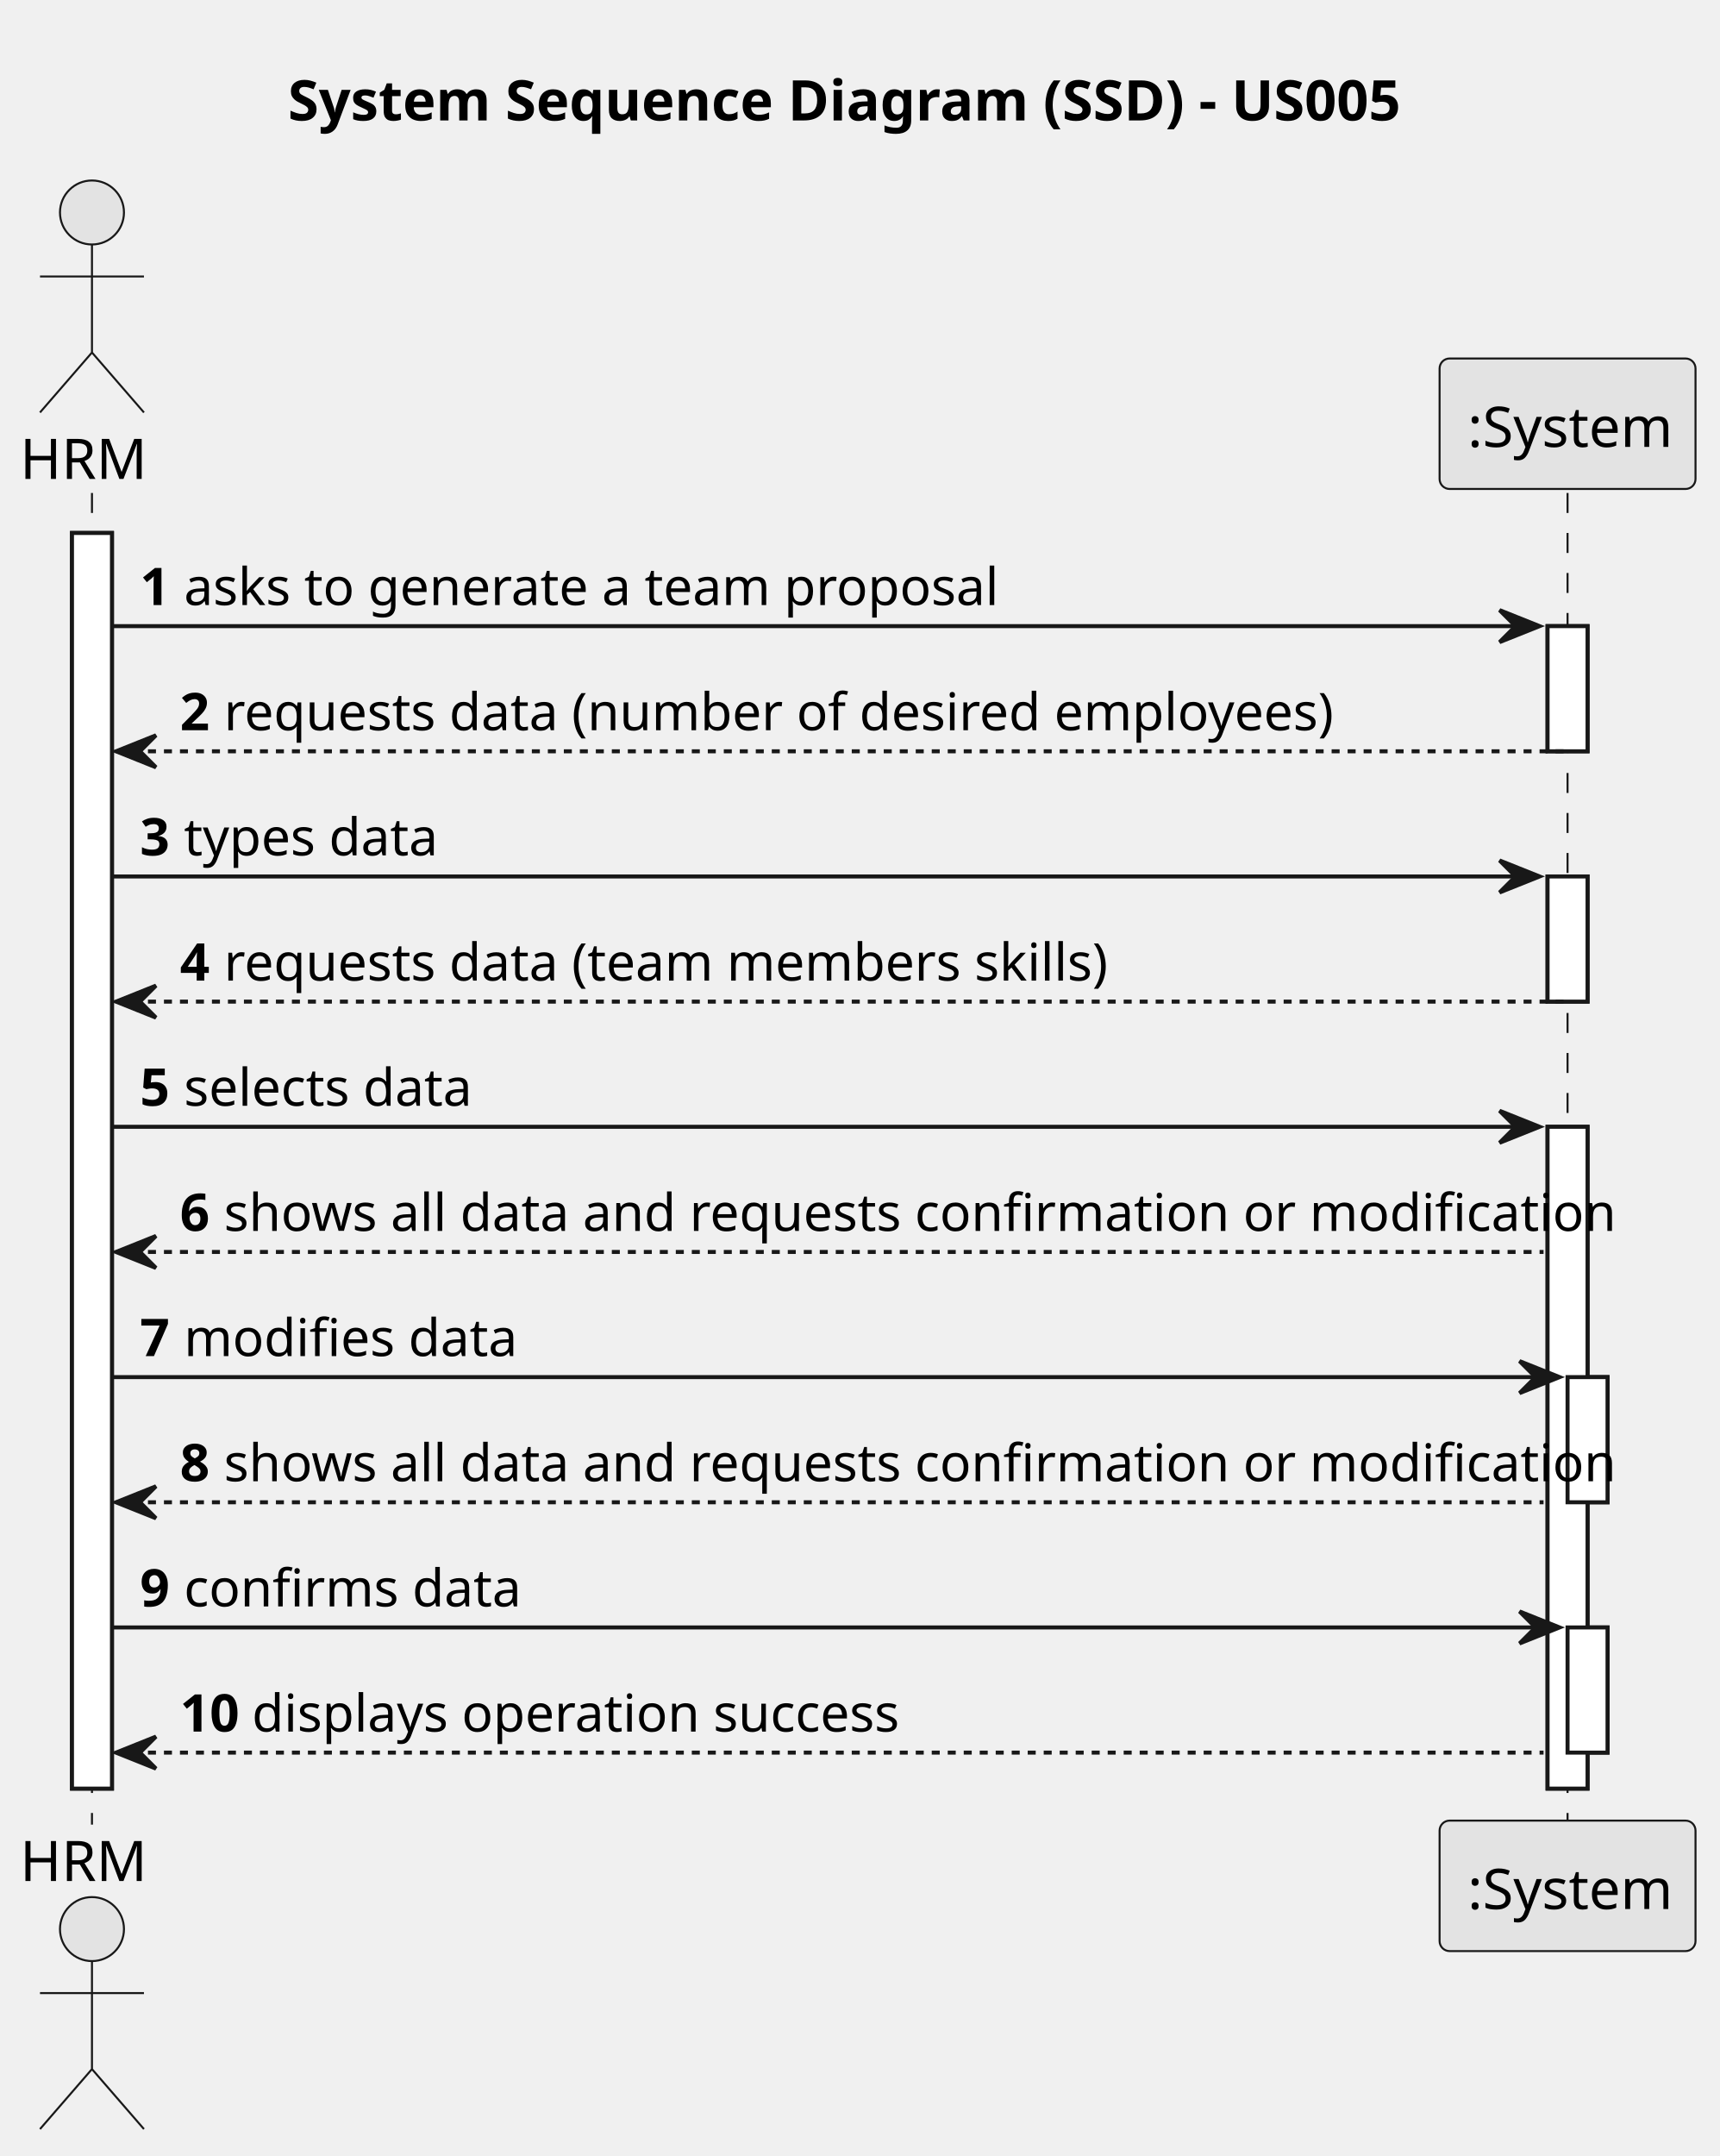
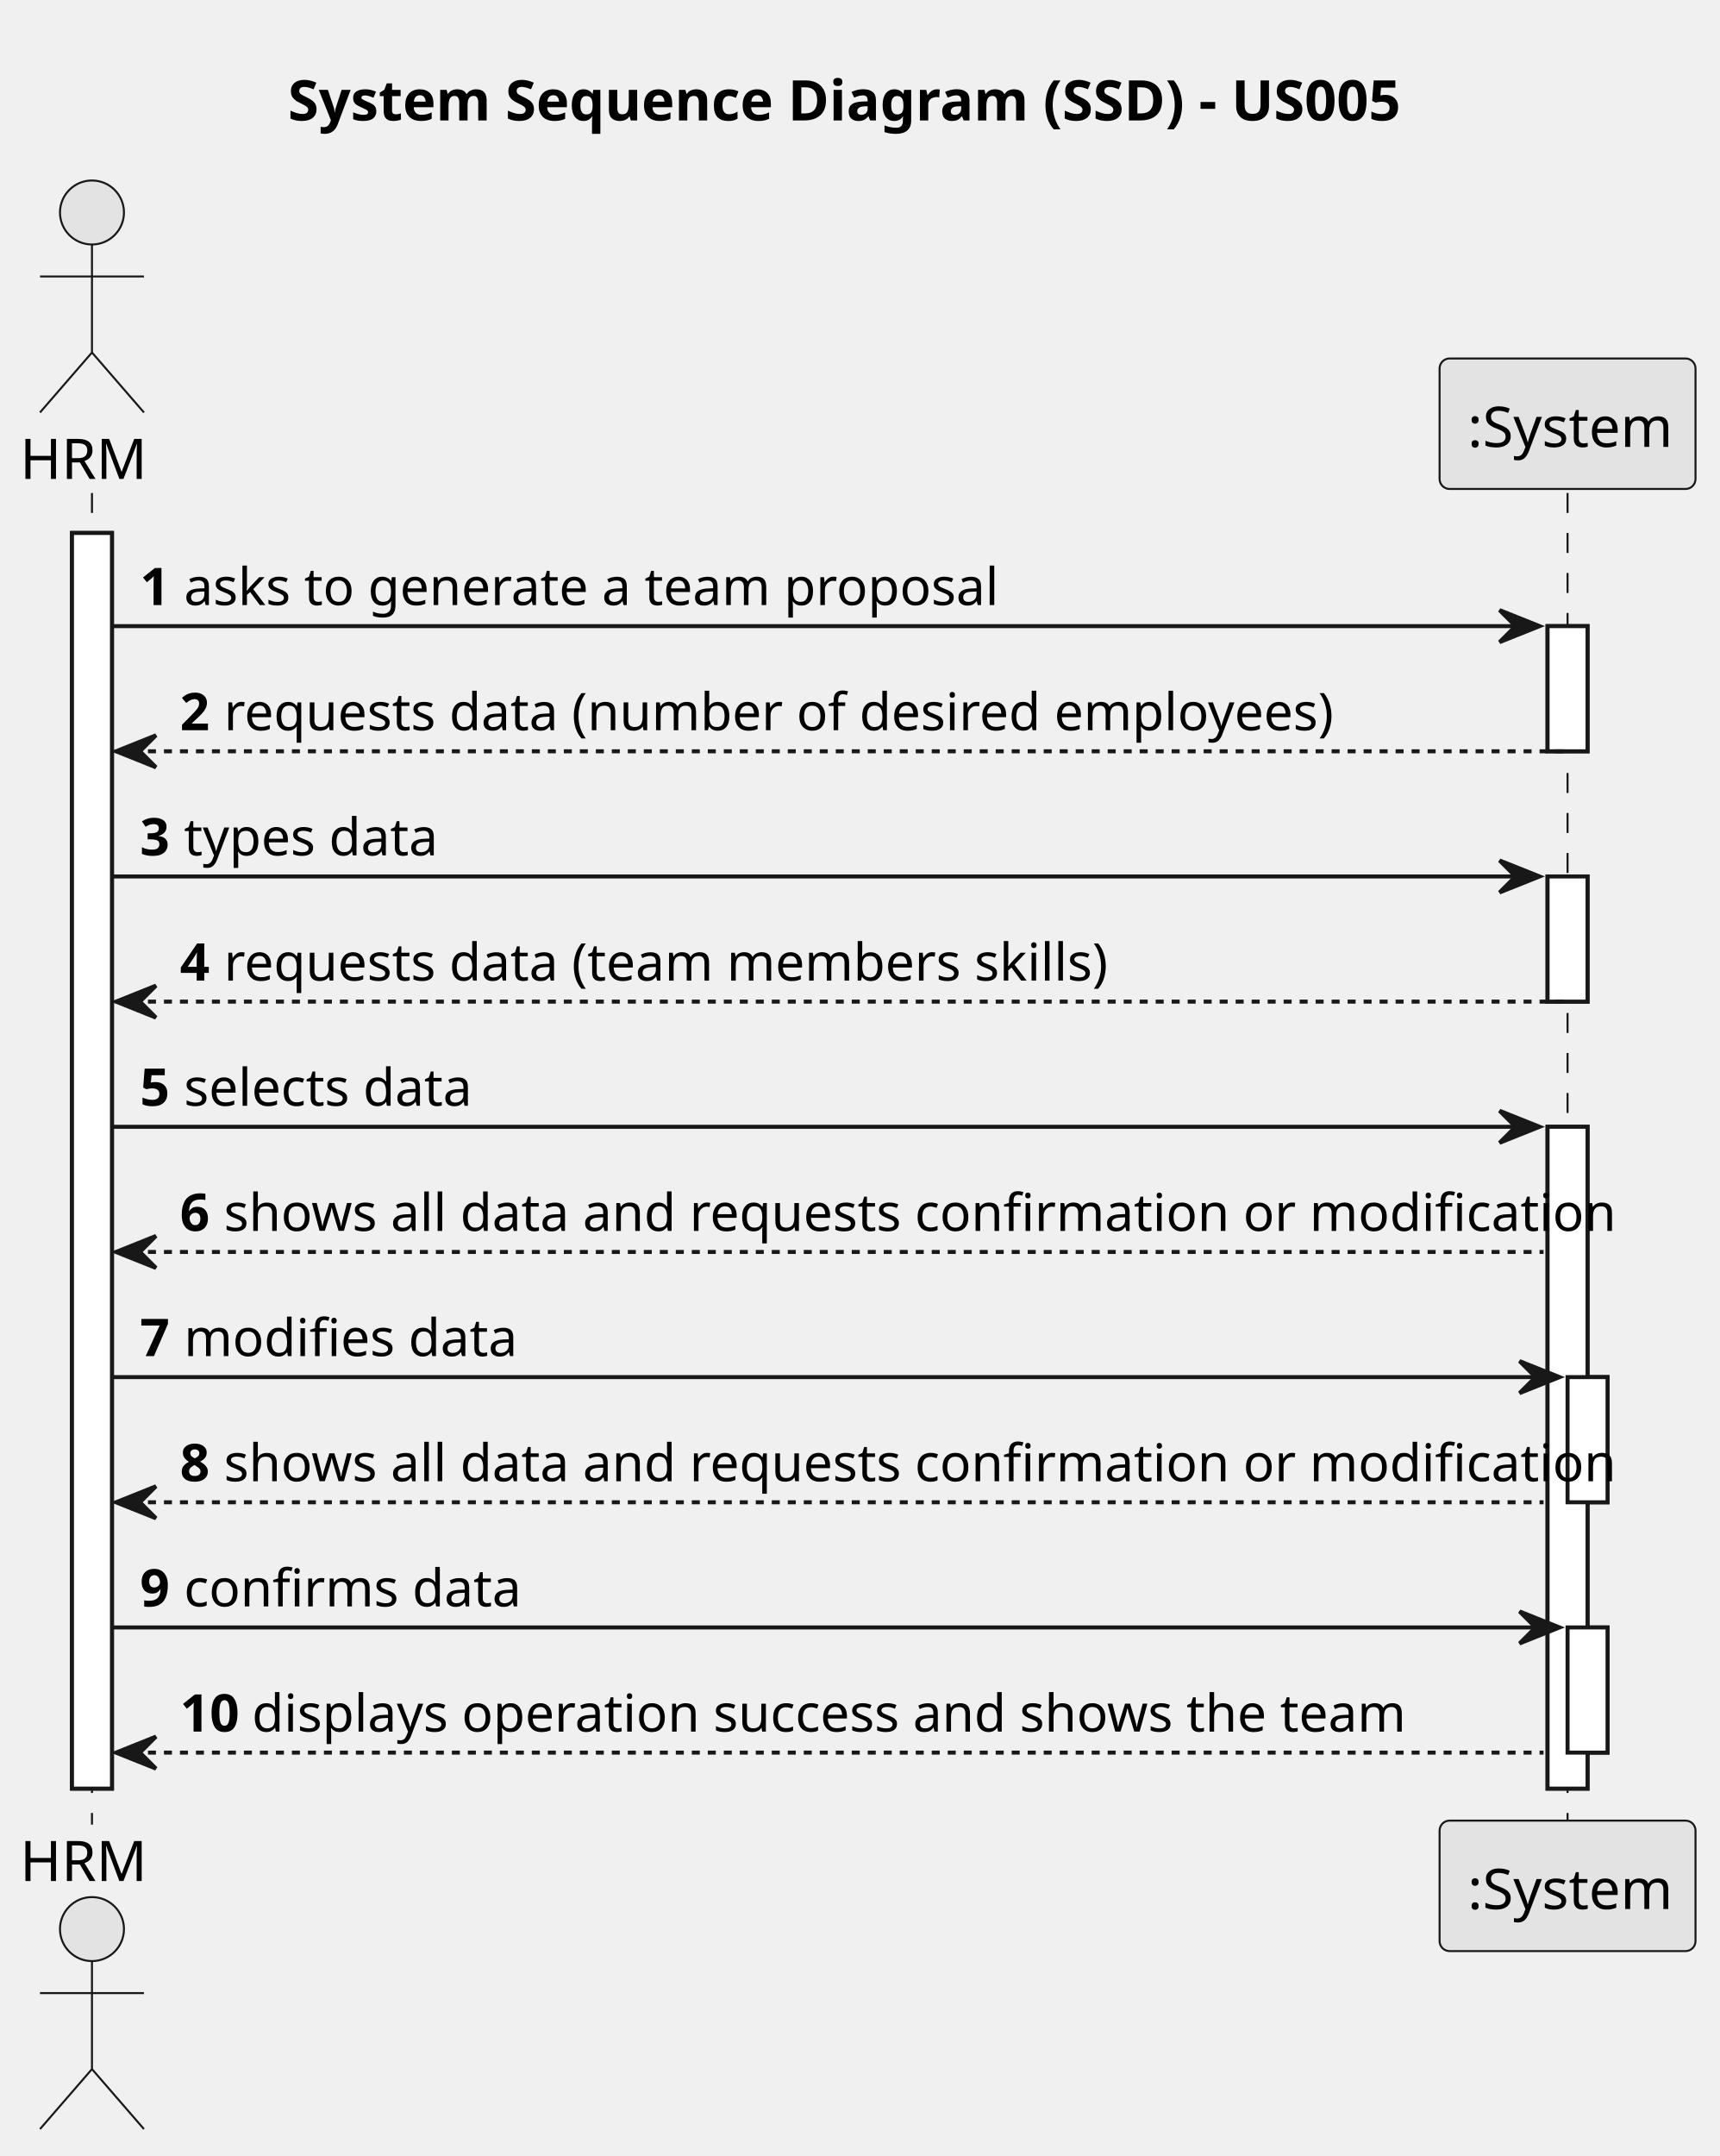
<svg xmlns="http://www.w3.org/2000/svg" contentStyleType="text/css" height="539px" preserveAspectRatio="none" style="width:430px;height:539px;background:#FFFFFF;" version="1.1" viewBox="0 0 430 539" width="430px" zoomAndPan="magnify">
  <defs />
  <g>
    <text fill="#000000" font-family="sans-serif" font-size="14" font-weight="bold" lengthAdjust="spacing" textLength="284" x="72" y="30.107">System Sequence Diagram (SSD) - US005</text>
    <rect fill="#FFFFFF" height="313.91" style="stroke:#181818;stroke-width:1.0;" width="10" x="18" y="133.242" />
    <rect fill="#FFFFFF" height="31.291" style="stroke:#181818;stroke-width:1.0;" width="10" x="387" y="156.533" />
    <rect fill="#FFFFFF" height="31.291" style="stroke:#181818;stroke-width:1.0;" width="10" x="387" y="219.115" />
    <rect fill="#FFFFFF" height="165.455" style="stroke:#181818;stroke-width:1.0;" width="10" x="387" y="281.697" />
    <rect fill="#FFFFFF" height="31.291" style="stroke:#181818;stroke-width:1.0;" width="10" x="392" y="344.279" />
    <rect fill="#FFFFFF" height="31.291" style="stroke:#181818;stroke-width:1.0;" width="10" x="392" y="406.861" />
    <line style="stroke:#181818;stroke-width:0.5;stroke-dasharray:5.0,5.0;" x1="23" x2="23" y1="123.242" y2="456.152" />
    <line style="stroke:#181818;stroke-width:0.5;stroke-dasharray:5.0,5.0;" x1="392" x2="392" y1="123.242" y2="456.152" />
    <text fill="#000000" font-family="sans-serif" font-size="14" lengthAdjust="spacing" textLength="30" x="5" y="119.728">HRM</text>
    <ellipse cx="23" cy="53.121" fill="#E3E3E3" rx="8" ry="8" style="stroke:#181818;stroke-width:0.5;" />
    <path d="M23,61.121 L23,88.121 M10,69.121 L36,69.121 M23,88.121 L10,103.121 M23,88.121 L36,103.121 " fill="none" style="stroke:#181818;stroke-width:0.5;" />
    <text fill="#000000" font-family="sans-serif" font-size="14" lengthAdjust="spacing" textLength="30" x="5" y="470.26">HRM</text>
    <ellipse cx="23" cy="482.273" fill="#E3E3E3" rx="8" ry="8" style="stroke:#181818;stroke-width:0.5;" />
    <path d="M23,490.273 L23,517.273 M10,498.273 L36,498.273 M23,517.273 L10,532.273 M23,517.273 L36,532.273 " fill="none" style="stroke:#181818;stroke-width:0.5;" />
    <rect fill="#E3E3E3" height="32.621" rx="2.5" ry="2.5" style="stroke:#181818;stroke-width:0.5;" width="64" x="360" y="89.621" />
    <text fill="#000000" font-family="sans-serif" font-size="14" lengthAdjust="spacing" textLength="50" x="367" y="111.728">:System</text>
    <rect fill="#E3E3E3" height="32.621" rx="2.5" ry="2.5" style="stroke:#181818;stroke-width:0.5;" width="64" x="360" y="455.152" />
    <text fill="#000000" font-family="sans-serif" font-size="14" lengthAdjust="spacing" textLength="50" x="367" y="477.26">:System</text>
    <rect fill="#FFFFFF" height="313.91" style="stroke:#181818;stroke-width:1.0;" width="10" x="18" y="133.242" />
    <rect fill="#FFFFFF" height="31.291" style="stroke:#181818;stroke-width:1.0;" width="10" x="387" y="156.533" />
    <rect fill="#FFFFFF" height="31.291" style="stroke:#181818;stroke-width:1.0;" width="10" x="387" y="219.115" />
    <rect fill="#FFFFFF" height="165.455" style="stroke:#181818;stroke-width:1.0;" width="10" x="387" y="281.697" />
    <rect fill="#FFFFFF" height="31.291" style="stroke:#181818;stroke-width:1.0;" width="10" x="392" y="344.279" />
    <rect fill="#FFFFFF" height="31.291" style="stroke:#181818;stroke-width:1.0;" width="10" x="392" y="406.861" />
    <polygon fill="#181818" points="375,152.533,385,156.533,375,160.533,379,156.533" style="stroke:#181818;stroke-width:1.0;" />
    <line style="stroke:#181818;stroke-width:1.0;" x1="28" x2="381" y1="156.533" y2="156.533" />
    <text fill="#000000" font-family="sans-serif" font-size="13" font-weight="bold" lengthAdjust="spacing" textLength="7" x="35" y="151.27">1</text>
    <text fill="#000000" font-family="sans-serif" font-size="13" lengthAdjust="spacing" textLength="194" x="46" y="151.27">asks to generate a team proposal</text>
    <polygon fill="#181818" points="39,183.824,29,187.824,39,191.824,35,187.824" style="stroke:#181818;stroke-width:1.0;" />
    <line style="stroke:#181818;stroke-width:1.0;stroke-dasharray:2.0,2.0;" x1="33" x2="391" y1="187.824" y2="187.824" />
    <text fill="#000000" font-family="sans-serif" font-size="13" font-weight="bold" lengthAdjust="spacing" textLength="7" x="45" y="182.561">2</text>
    <text fill="#000000" font-family="sans-serif" font-size="13" lengthAdjust="spacing" textLength="261" x="56" y="182.561">requests data (number of desired employees)</text>
    <polygon fill="#181818" points="375,215.115,385,219.115,375,223.115,379,219.115" style="stroke:#181818;stroke-width:1.0;" />
    <line style="stroke:#181818;stroke-width:1.0;" x1="28" x2="381" y1="219.115" y2="219.115" />
    <text fill="#000000" font-family="sans-serif" font-size="13" font-weight="bold" lengthAdjust="spacing" textLength="7" x="35" y="213.852">3</text>
    <text fill="#000000" font-family="sans-serif" font-size="13" lengthAdjust="spacing" textLength="61" x="46" y="213.852">types data</text>
    <polygon fill="#181818" points="39,246.406,29,250.406,39,254.406,35,250.406" style="stroke:#181818;stroke-width:1.0;" />
    <line style="stroke:#181818;stroke-width:1.0;stroke-dasharray:2.0,2.0;" x1="33" x2="391" y1="250.406" y2="250.406" />
    <text fill="#000000" font-family="sans-serif" font-size="13" font-weight="bold" lengthAdjust="spacing" textLength="7" x="45" y="245.144">4</text>
    <text fill="#000000" font-family="sans-serif" font-size="13" lengthAdjust="spacing" textLength="212" x="56" y="245.144">requests data (team members skills)</text>
    <polygon fill="#181818" points="375,277.697,385,281.697,375,285.697,379,281.697" style="stroke:#181818;stroke-width:1.0;" />
    <line style="stroke:#181818;stroke-width:1.0;" x1="28" x2="381" y1="281.697" y2="281.697" />
    <text fill="#000000" font-family="sans-serif" font-size="13" font-weight="bold" lengthAdjust="spacing" textLength="7" x="35" y="276.435">5</text>
    <text fill="#000000" font-family="sans-serif" font-size="13" lengthAdjust="spacing" textLength="71" x="46" y="276.435">selects data</text>
    <polygon fill="#181818" points="39,308.988,29,312.988,39,316.988,35,312.988" style="stroke:#181818;stroke-width:1.0;" />
    <line style="stroke:#181818;stroke-width:1.0;stroke-dasharray:2.0,2.0;" x1="33" x2="386" y1="312.988" y2="312.988" />
    <text fill="#000000" font-family="sans-serif" font-size="13" font-weight="bold" lengthAdjust="spacing" textLength="7" x="45" y="307.726">6</text>
    <text fill="#000000" font-family="sans-serif" font-size="13" lengthAdjust="spacing" textLength="324" x="56" y="307.726">shows all data and requests confirmation or modification</text>
    <polygon fill="#181818" points="380,340.279,390,344.279,380,348.279,384,344.279" style="stroke:#181818;stroke-width:1.0;" />
    <line style="stroke:#181818;stroke-width:1.0;" x1="28" x2="386" y1="344.279" y2="344.279" />
    <text fill="#000000" font-family="sans-serif" font-size="13" font-weight="bold" lengthAdjust="spacing" textLength="7" x="35" y="339.017">7</text>
    <text fill="#000000" font-family="sans-serif" font-size="13" lengthAdjust="spacing" textLength="77" x="46" y="339.017">modifies data</text>
    <polygon fill="#181818" points="39,371.57,29,375.57,39,379.57,35,375.57" style="stroke:#181818;stroke-width:1.0;" />
    <line style="stroke:#181818;stroke-width:1.0;stroke-dasharray:2.0,2.0;" x1="33" x2="386" y1="375.57" y2="375.57" />
    <text fill="#000000" font-family="sans-serif" font-size="13" font-weight="bold" lengthAdjust="spacing" textLength="7" x="45" y="370.308">8</text>
    <text fill="#000000" font-family="sans-serif" font-size="13" lengthAdjust="spacing" textLength="324" x="56" y="370.308">shows all data and requests confirmation or modification</text>
    <polygon fill="#181818" points="380,402.861,390,406.861,380,410.861,384,406.861" style="stroke:#181818;stroke-width:1.0;" />
    <line style="stroke:#181818;stroke-width:1.0;" x1="28" x2="386" y1="406.861" y2="406.861" />
    <text fill="#000000" font-family="sans-serif" font-size="13" font-weight="bold" lengthAdjust="spacing" textLength="7" x="35" y="401.599">9</text>
    <text fill="#000000" font-family="sans-serif" font-size="13" lengthAdjust="spacing" textLength="78" x="46" y="401.599">confirms data</text>
    <polygon fill="#181818" points="39,434.152,29,438.152,39,442.152,35,438.152" style="stroke:#181818;stroke-width:1.0;" />
    <line style="stroke:#181818;stroke-width:1.0;stroke-dasharray:2.0,2.0;" x1="33" x2="386" y1="438.152" y2="438.152" />
    <text fill="#000000" font-family="sans-serif" font-size="13" font-weight="bold" lengthAdjust="spacing" textLength="14" x="45" y="432.89">10</text>
-     <text fill="#000000" font-family="sans-serif" font-size="13" lengthAdjust="spacing" textLength="158" x="63" y="432.89">displays operation success</text>
+     <text fill="#000000" font-family="sans-serif" font-size="13" lengthAdjust="spacing" textLength="279" x="63" y="432.89">displays operation success and shows the team</text>
  </g>
</svg>
